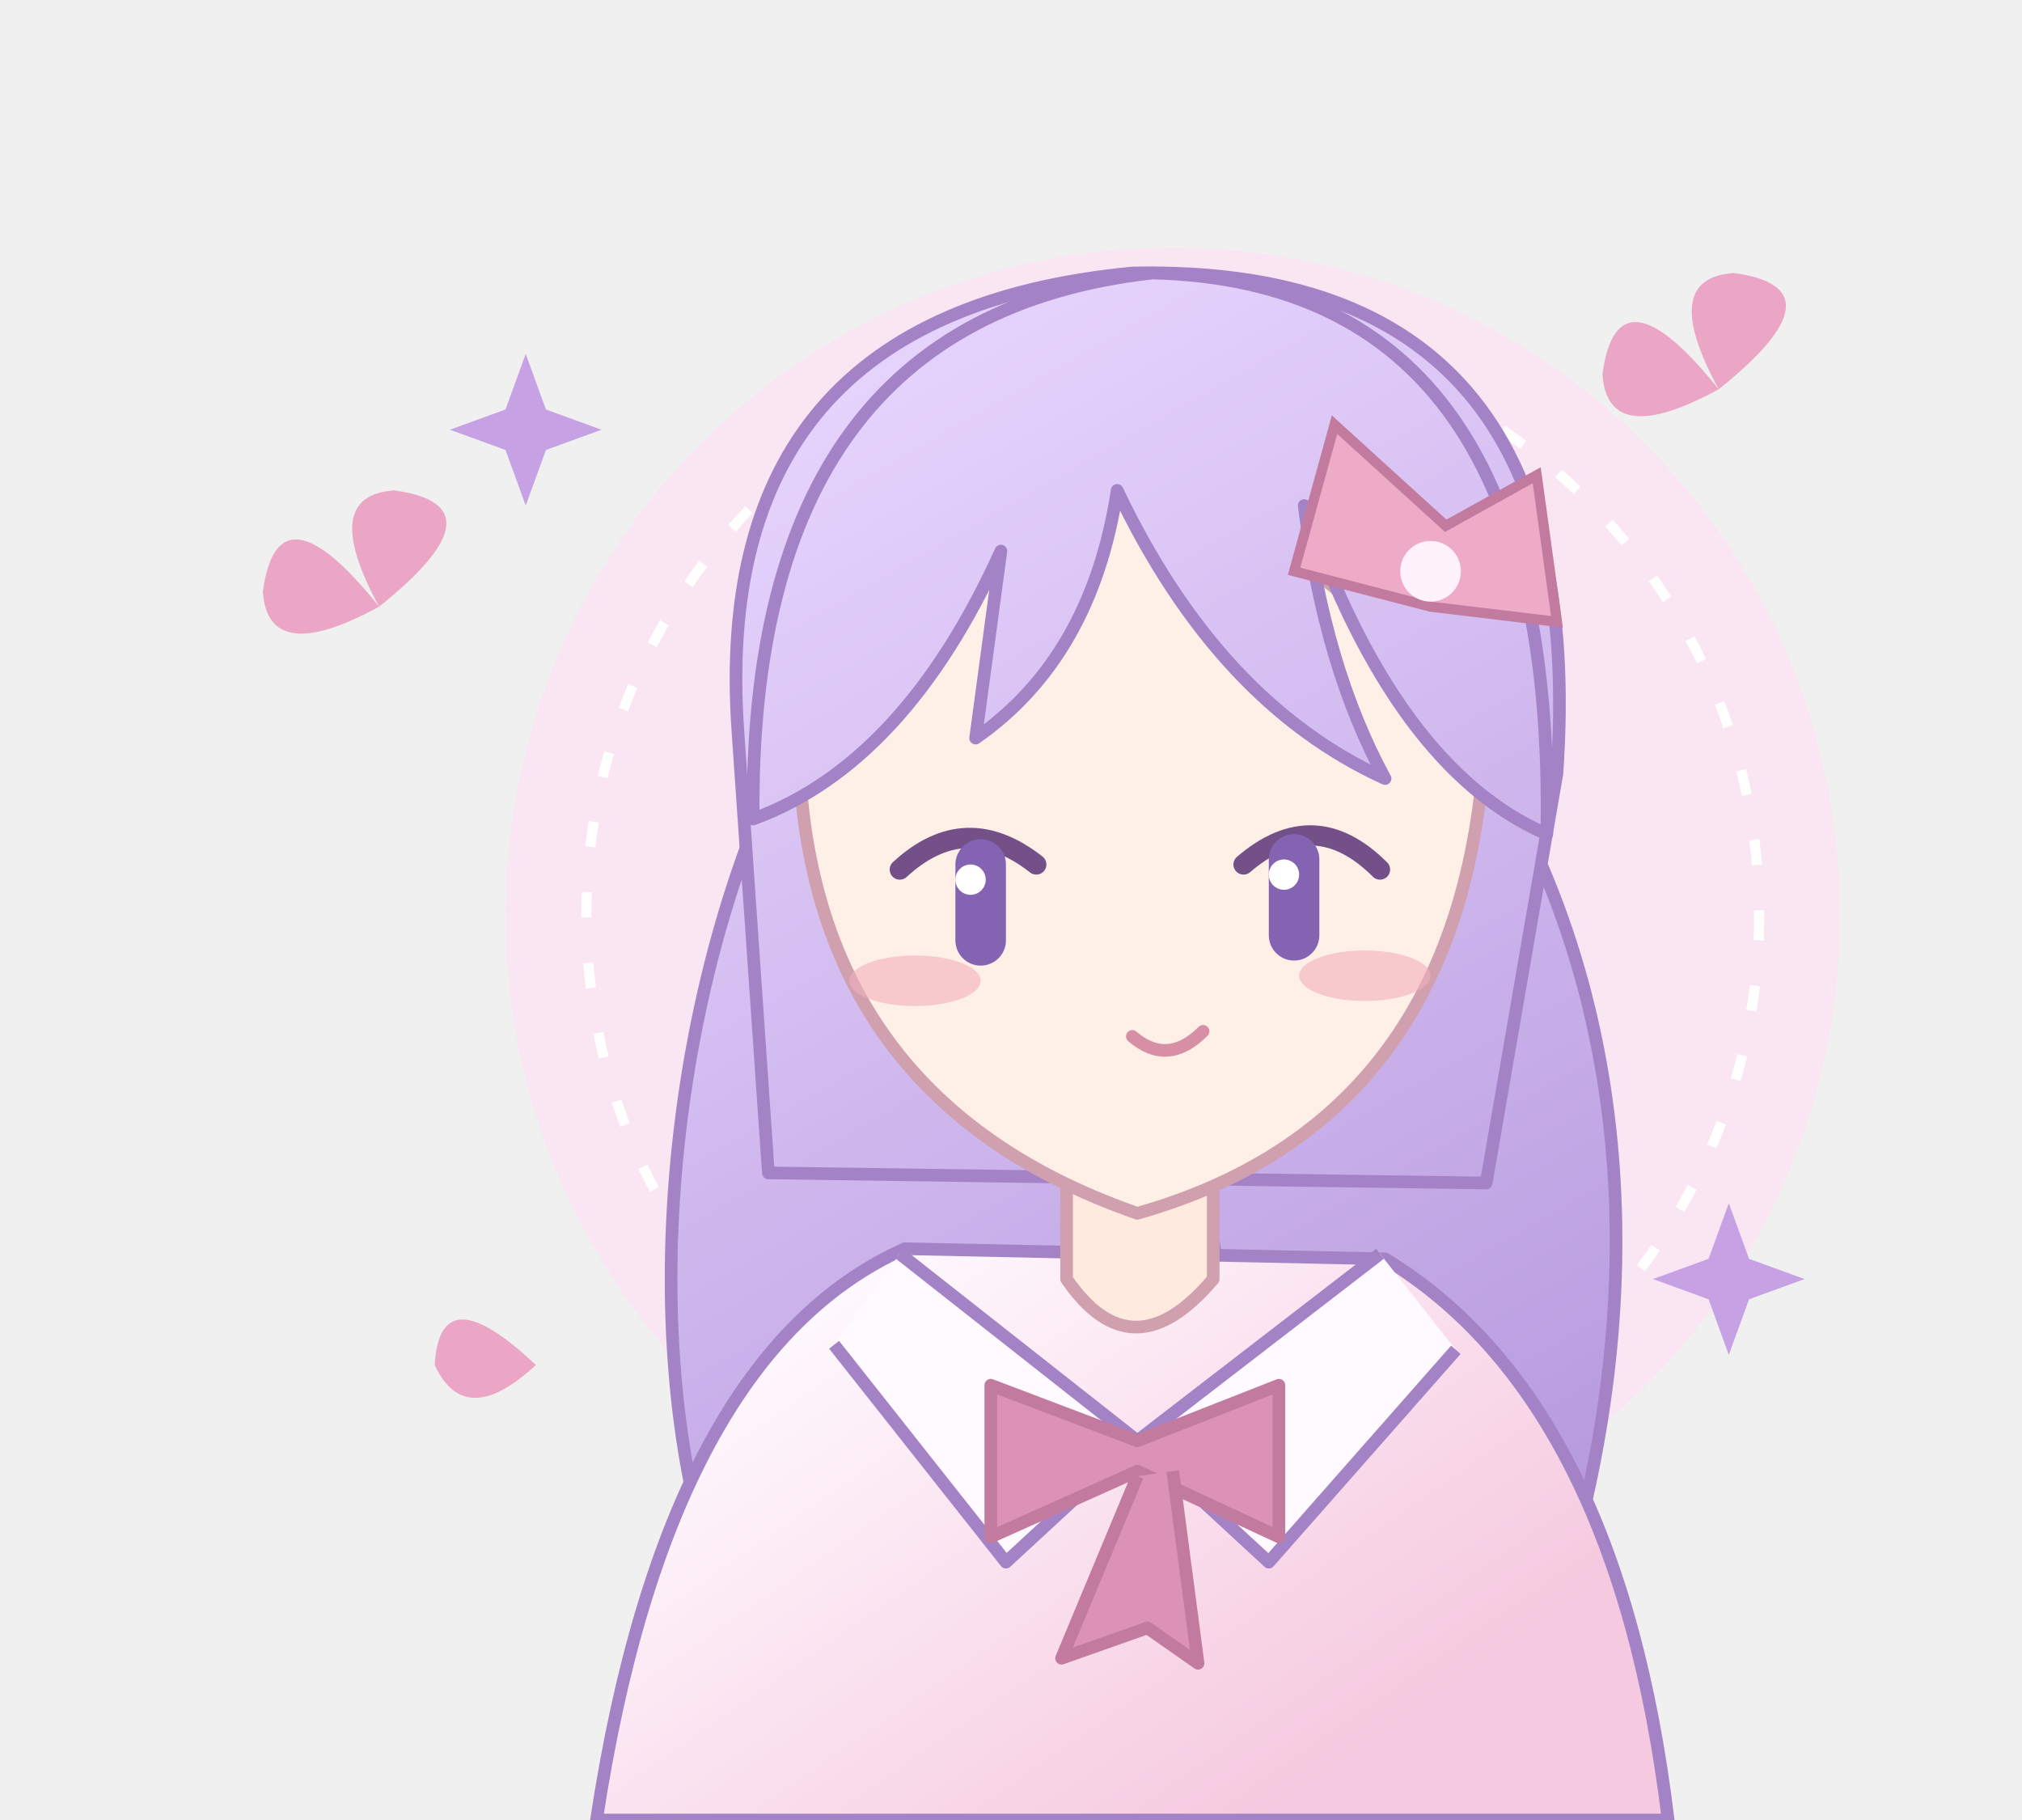
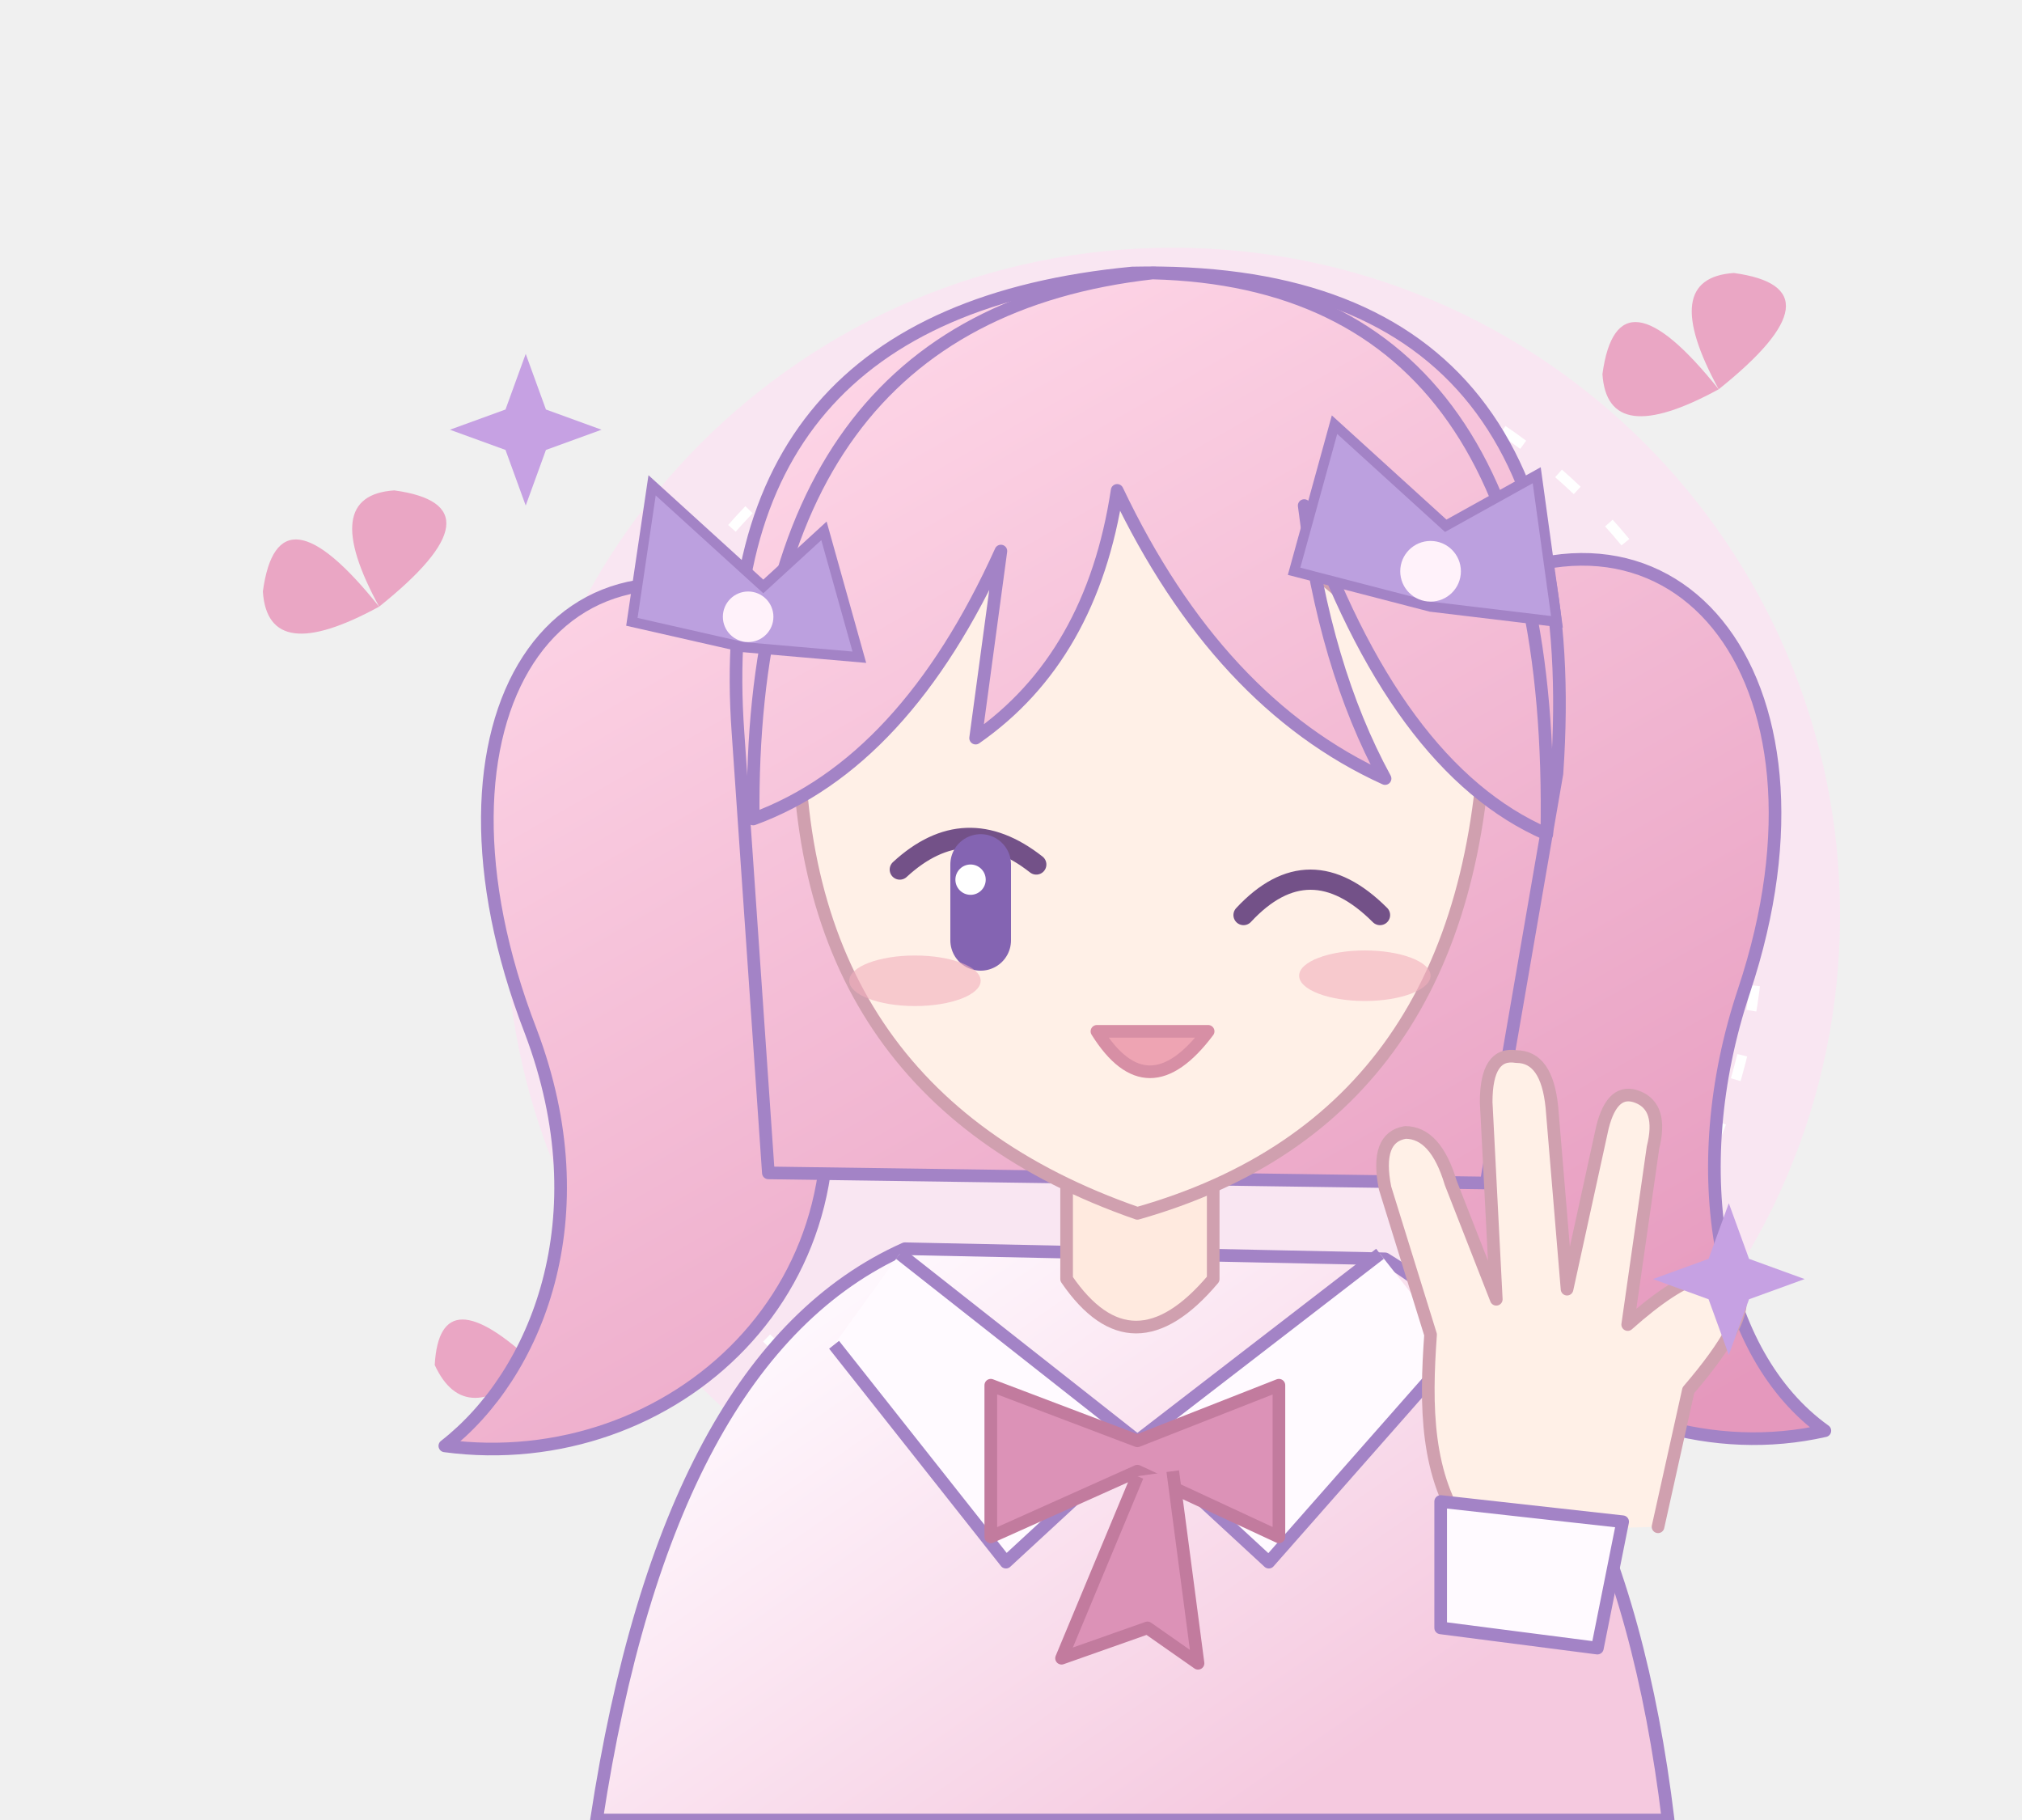
<svg xmlns="http://www.w3.org/2000/svg" viewBox="0 0 400 360" fill="none">
  <defs>
    <linearGradient id="hair" x1="160" y1="55" x2="300" y2="300" gradientUnits="userSpaceOnUse">
-       <stop stop-color="#ead8ff" />
-       <stop offset="1" stop-color="#b89bdf" />
+       <stop stop-color="#ffd9e9" />
+       <stop offset="1" stop-color="#e598bd" />
    </linearGradient>
    <linearGradient id="dress" x1="170" y1="245" x2="250" y2="360" gradientUnits="userSpaceOnUse">
      <stop stop-color="#fffaff" />
      <stop offset="1" stop-color="#f5c9df" />
    </linearGradient>
  </defs>
  <circle cx="232" cy="181" r="132" fill="#f9e6f2" />
  <circle cx="232" cy="181" r="116" stroke="#fff" stroke-width="2" stroke-dasharray="5 9" />
  <g fill="#eaa6c4">
    <path d="M75 120q-20-25-23-3 1 15 23 3Z" />
    <path d="M75 120q25-20 3-23-15 1-3 23Z" />
    <path d="M340 77q-20-25-23-3 1 15 23 3Z" />
    <path d="M340 77q25-20 3-23-15 1-3 23Z" />
    <path d="M106 270q-19-18-20 0 6 13 20 0Z" />
  </g>
  <g stroke="#a383c6" stroke-width="2.5" stroke-linejoin="round">
-     <path d="M149 164c-19 49-23 115-3 160l55-12 20-121Z" fill="url(#hair)" />
-     <path d="M297 155c28 50 29 111 9 169l-55-12-20-121Z" fill="url(#hair)" />
+     <path d="M158 123c-48-26-77 19-53 81 14 37 1 68-17 82 45 6 87-32 73-83Z" fill="url(#hair)" />
+     <path d="M285 120c45-29 81 13 60 76-12 36-5 72 16 87-44 10-92-29-81-80Z" fill="url(#hair)" />
    <path d="M179 247q-47 21-61 113h212q-10-83-56-111Z" fill="url(#dress)" />
    <path d="M211 224v29q13 19 29 0v-29" fill="#ffeadf" stroke="#d0a0af" />
    <path d="M146 145q-6-83 78-91 91-2 84 99l-14 81-142-2Z" fill="url(#hair)" />
    <path d="M158 140q-2 76 67 100 67-19 69-99l-63-52Z" fill="#fff0e7" stroke="#d0a0af" />
    <path d="M149 162q-1-99 79-108 80 2 78 111-30-13-48-65 4 32 16 54-33-15-53-57-5 33-28 49l5-37q-19 42-49 53Z" fill="url(#hair)" />
-     <path d="M178 172q13-12 27-1M246 171q14-12 27 1" stroke="#735188" stroke-width="4" stroke-linecap="round" />
-     <path d="M194 171v15M256 170v15" stroke="#8464b2" stroke-width="10" stroke-linecap="round" />
-     <path d="M224 205q7 6 14-1" stroke="#d78fa5" stroke-linecap="round" />
+     <path d="M178 172q13-12 27-1M246 181q13-14 27 0" stroke="#735188" stroke-width="4" stroke-linecap="round" />
+     <path d="M194 171v15" stroke="#8464b2" stroke-width="12" stroke-linecap="round" />
+     <path d="M217 204q10 16 22 0Z" fill="#eea4b3" stroke="#d78fa5" stroke-linecap="round" />
    <path d="m178 248 47 37-26 24-34-43M273 248l-48 37 26 24 37-42" fill="#fffaff" />
    <path d="m225 285-29-11v30l29-13 28 13v-30Z" fill="#dc92b7" stroke="#c27b9e" />
    <path d="m225 292-15 36 17-6 10 7-5-38" fill="#dc92b7" stroke="#c27b9e" />
+     <path d="M290 303c-8-11-8-25-7-39l-9-29q-2-10 4-11 6 0 9 10l9 23-2-39q0-10 6-9 6 0 7 10l3 36 7-32q2-8 7-6 5 2 3 10l-5 35q18-16 22-6 2 5-10 19l-6 27" fill="#fff0e7" stroke="#d0a0af" stroke-linecap="round" />
+     <path d="m285 297 36 4-5 25-31-4Z" fill="#fffaff" />
  </g>
  <ellipse cx="181" cy="194" rx="13" ry="5" fill="#f1afbd" opacity=".6" />
  <ellipse cx="270" cy="193" rx="13" ry="5" fill="#f1afbd" opacity=".6" />
  <circle cx="192" cy="174" r="3" fill="white" />
-   <circle cx="254" cy="173" r="3" fill="white" />
-   <path d="m286 104-22-20-8 29 27 7 25 3-4-29Z" fill="#edabc8" stroke="#c27b9e" stroke-width="2" />
+   <path d="m286 104-22-20-8 29 27 7 25 3-4-29Z" fill="#bca0df" stroke="#a383c6" stroke-width="2" />
+   <path d="m151 116-22-20-4 27 22 5 23 2-7-25Z" fill="#bca0df" stroke="#a383c6" stroke-width="2" />
+   <circle cx="148" cy="122" r="5" fill="#fff2fa" />
  <circle cx="283" cy="113" r="6" fill="#fff2fa" />
  <g fill="#c6a1e3">
    <path d="m104 70 4 11 11 4-11 4-4 11-4-11-11-4 11-4Z" />
    <path d="m342 238 4 11 11 4-11 4-4 11-4-11-11-4 11-4Z" />
  </g>
</svg>
